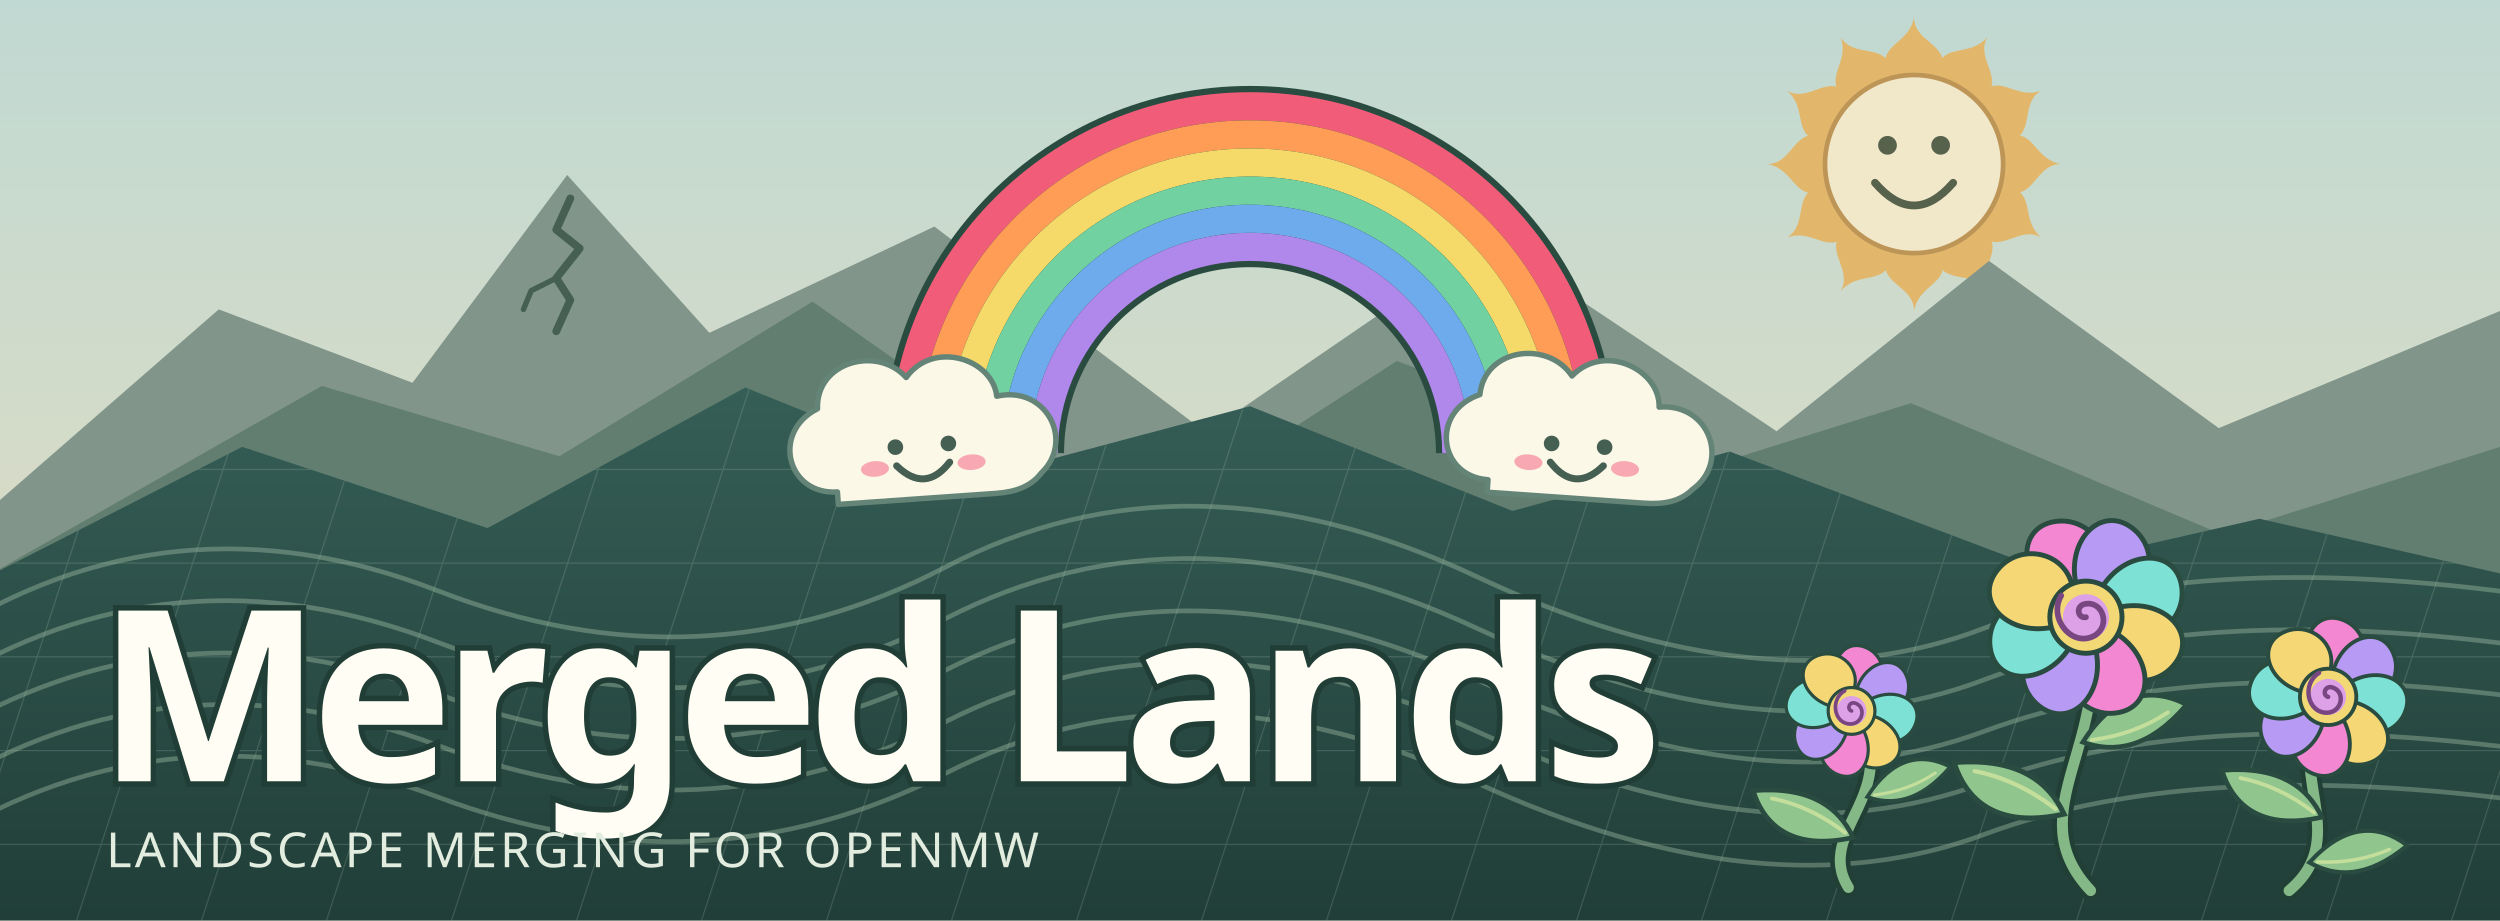
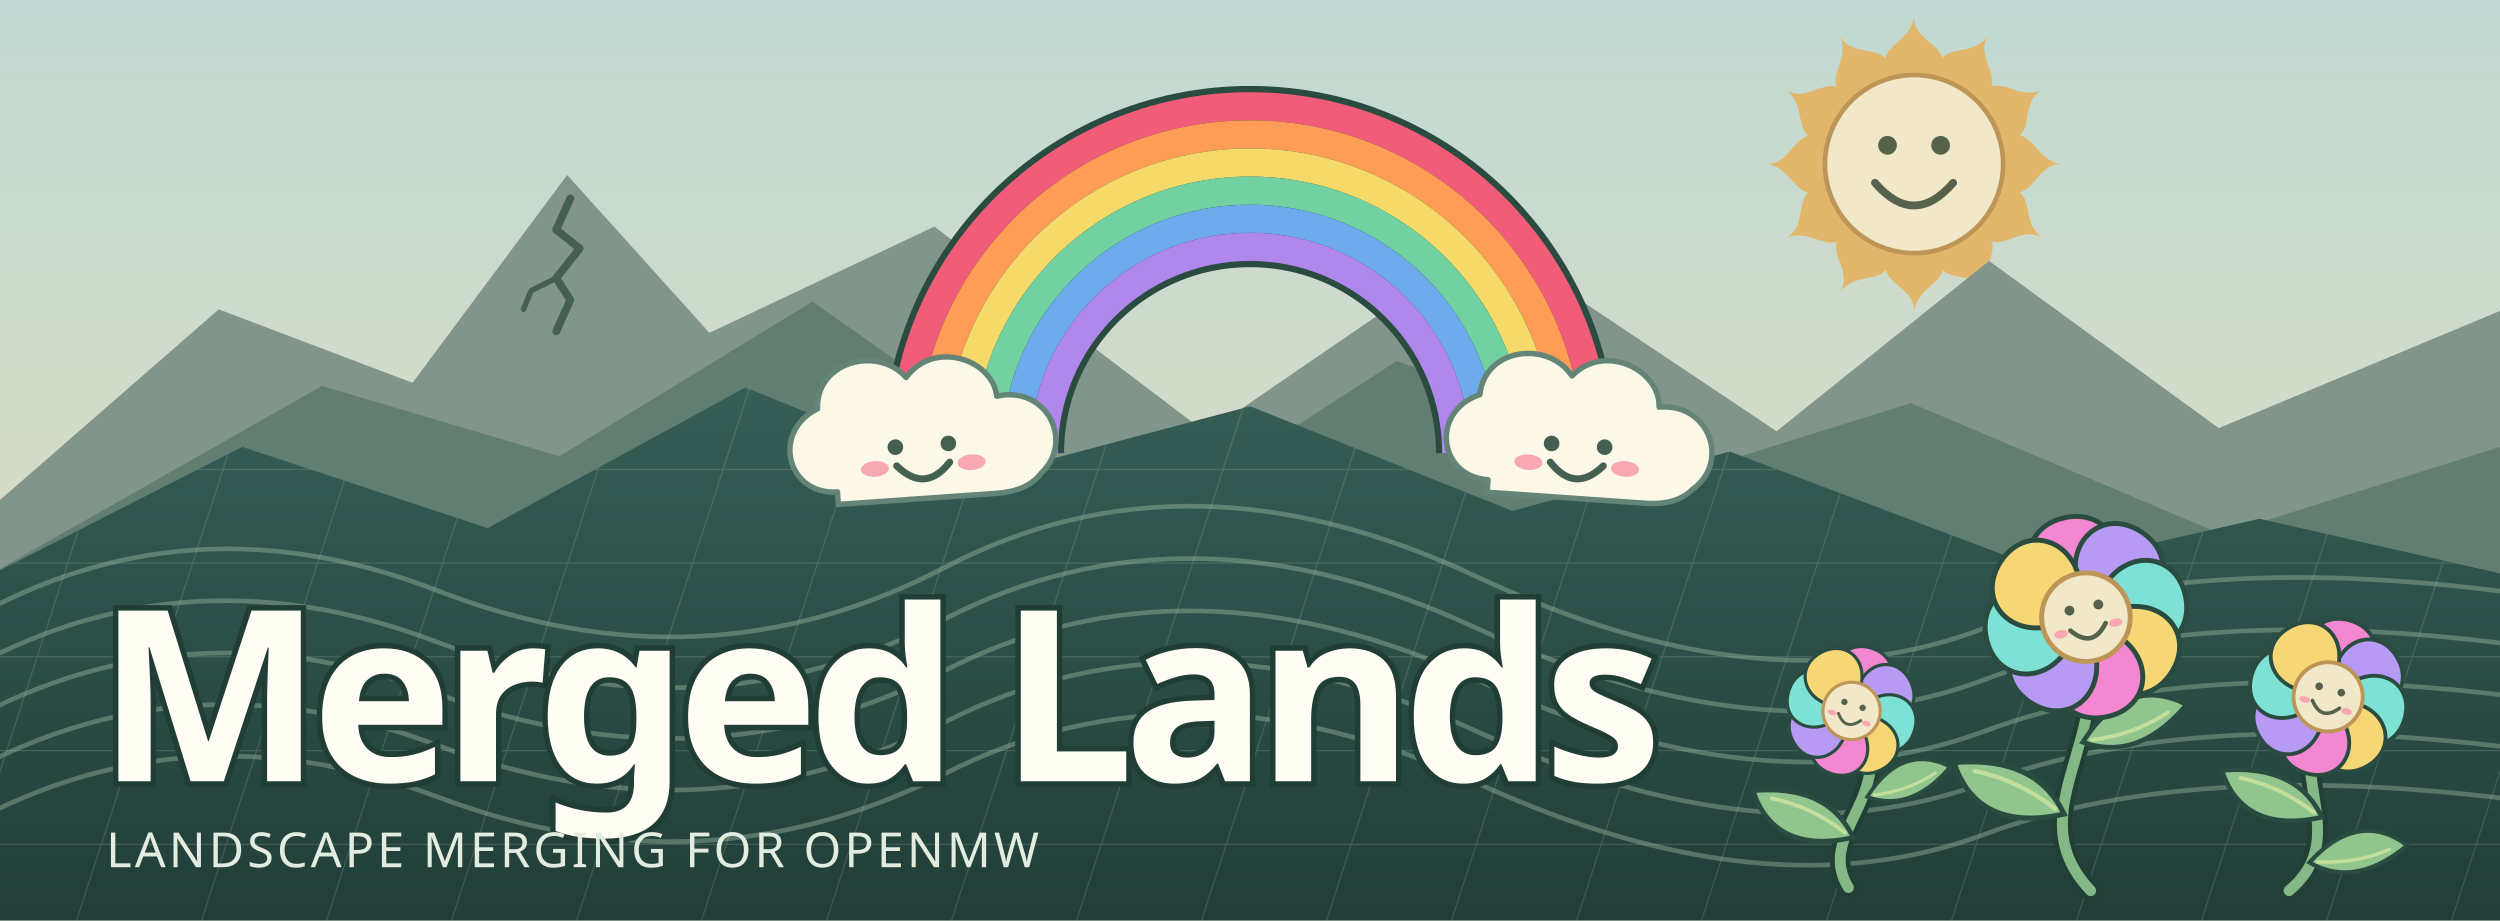
<svg xmlns="http://www.w3.org/2000/svg" width="1600" height="589" viewBox="0 0 1600 589" role="img" aria-labelledby="title description">
  <defs>
    <linearGradient id="sky" x2="0" y2="1">
      <stop stop-color="#c0d9d2" />
      <stop offset="1" stop-color="#e9ddbf" />
    </linearGradient>
    <linearGradient id="land" x2="0" y2="1">
      <stop stop-color="#355e56" />
      <stop offset="1" stop-color="#213e38" />
    </linearGradient>
    <pattern id="grid" width="80" height="60" patternUnits="userSpaceOnUse" patternTransform="skewX(-18)">
      <path d="M80 0H0V60" fill="none" stroke="#cfdec5" stroke-width="1.5" opacity=".18" />
    </pattern>
    <clipPath id="terrain">
      <path d="M0 365 155 286 312 338 477 248 623 307 800 260 968 327 1107 289 1306 364 1446 332 1600 367V589H0Z" />
    </clipPath>
    <path id="sun-flame" d="M-18-61C-22-77-3-77 0-94C0-78 22-77 18-61Z" />
-     <path id="flower-petal" d="M-12-10C-36-29-31-61-8-61C15-61 27-34 12-18L0 0Z" />
+     <path id="flower-petal" d="M-13-12C-37-31-28-62 0-62C28-62 37-31 13-12L0 0Z" />
    <g id="psychedelic-flower" stroke="#294b40" stroke-width="3" stroke-linejoin="round">
      <use href="#flower-petal" fill="#f487d1" />
      <use href="#flower-petal" transform="rotate(45)" fill="#b79af3" />
      <use href="#flower-petal" transform="rotate(90)" fill="#7ee1d5" />
      <use href="#flower-petal" transform="rotate(135)" fill="#f6d775" />
      <use href="#flower-petal" transform="rotate(180)" fill="#f487d1" />
      <use href="#flower-petal" transform="rotate(225)" fill="#b79af3" />
      <use href="#flower-petal" transform="rotate(270)" fill="#7ee1d5" />
      <use href="#flower-petal" transform="rotate(315)" fill="#f6d775" />
-       <circle r="22" fill="#f3d976" />
-       <circle r="14" fill="#dca1e6" stroke="none" />
-       <path d="M0 0C-5 0-5-8 1-8C12-8 14 8 3 12C-12 17-23-4-12-16" fill="none" stroke="#784782" stroke-width="3.5" stroke-linecap="round" />
+       <circle r="27" fill="#f1e7c9" stroke="#bd9557" />
+       <g fill="#f7a8b2" stroke="none">
+         <ellipse cx="-17" cy="7" rx="4.2" ry="2.5" />
+         <ellipse cx="17" cy="7" rx="4.2" ry="2.5" />
+       </g>
+       <g fill="#56624b" stroke="none">
+         <circle cx="-9" cy="-6" r="3" />
+         <circle cx="9" cy="-6" r="3" />
+       </g>
+       <path d="M-11 6Q0 20 11 6" fill="none" stroke="#56624b" stroke-width="2.8" stroke-linecap="round" />
    </g>
    <g id="flower-leaf">
      <path d="M0 0C-36 8-56-5-64-30C-27-33-9-19 0 0Z" fill="currentColor" stroke="#294b40" stroke-width="3" />
      <path d="M-5-3Q-27-20-52-25" fill="none" stroke="#c4de9b" stroke-width="2.5" stroke-linecap="round" />
    </g>
    <g id="happy-cloud">
      <path d="M-56 26C-88 26-96-15-65-28C-64-58-24-66-7-44C12-67 49-52 50-28C82-33 98 4 75 23C68 31 58 34 45 34H-56Z" fill="#fcf8e8" stroke="#638477" stroke-width="3.5" stroke-linejoin="round" />
      <g fill="#f7a8b2">
        <ellipse cx="-31" cy="13" rx="9" ry="5" />
        <ellipse cx="31" cy="13" rx="9" ry="5" />
      </g>
      <g fill="#455f53">
        <circle cx="-17" r="5" />
        <circle cx="17" r="5" />
      </g>
      <path d="M-17 12Q0 31 17 12" fill="none" stroke="#455f53" stroke-width="4.5" stroke-linecap="round" />
    </g>
  </defs>
  <path fill="url(#sky)" d="M0 0h1600v589H0z" />
  <g transform="translate(1225 105)">
    <g fill="#e2b76b">
      <circle r="69" />
      <use href="#sun-flame" />
      <use href="#sun-flame" transform="rotate(30)" />
      <use href="#sun-flame" transform="rotate(60)" />
      <use href="#sun-flame" transform="rotate(90)" />
      <use href="#sun-flame" transform="rotate(120)" />
      <use href="#sun-flame" transform="rotate(150)" />
      <use href="#sun-flame" transform="rotate(180)" />
      <use href="#sun-flame" transform="rotate(210)" />
      <use href="#sun-flame" transform="rotate(240)" />
      <use href="#sun-flame" transform="rotate(270)" />
      <use href="#sun-flame" transform="rotate(300)" />
      <use href="#sun-flame" transform="rotate(330)" />
    </g>
    <circle r="57" fill="#f1e7c9" stroke="#bd9557" stroke-width="3" />
    <g fill="#56624b">
      <circle cx="-17" cy="-12" r="6" />
      <circle cx="17" cy="-12" r="6" />
    </g>
    <path d="M-25 12Q0 41 25 12" fill="none" stroke="#56624b" stroke-width="5" stroke-linecap="round" />
  </g>
  <path d="M0 320 140 198 264 245 363 112 454 213 598 145 772 277 953 153 1137 276 1273 167 1420 274 1600 199V589H0Z" fill="#81958a" />
  <g fill="none" stroke="#455f53" stroke-linecap="round" stroke-linejoin="round">
    <path d="M365 127 356 147 371 159 356 178 365 192 356 212" stroke-width="5" />
    <path d="M356 178 340 186 335 198" stroke-width="3.5" />
  </g>
  <path d="M0 364 206 247 358 292 520 193 727 339 894 231 1082 302 1223 258 1422 342 1600 286V589H0Z" fill="#627e70" />
  <path d="M0 365 155 286 312 338 477 248 623 307 800 260 968 327 1107 289 1306 364 1446 332 1600 367V589H0Z" fill="url(#land)" />
  <g clip-path="url(#terrain)">
    <path fill="url(#grid)" d="M0 210h1600v379H0z" />
    <g fill="none" stroke="#acc7ad" stroke-width="3" opacity=".38">
      <path d="M-40 409Q110 312 280 378T605 363T945 369T1270 402T1640 384" />
      <path d="M-40 440Q110 346 280 411T605 396T945 402T1270 435T1640 417" />
      <path d="M-40 473Q110 380 280 444T605 429T945 435T1270 468T1640 450" />
      <path d="M-40 506Q110 413 280 477T605 462T945 468T1270 501T1640 483" />
      <path d="M-40 539Q110 446 280 510T605 495T945 501T1270 534T1640 516" />
    </g>
  </g>
  <g>
    <g fill="none">
      <path d="M623 290A177 177 0 0 1 977 290" stroke="#294b40" stroke-width="116" />
      <g stroke-width="18">
        <path d="M578 290A222 222 0 0 1 1022 290" stroke="#f15c79" />
        <path d="M596 290A204 204 0 0 1 1004 290" stroke="#ff9c55" />
        <path d="M614 290A186 186 0 0 1 986 290" stroke="#f5da69" />
        <path d="M632 290A168 168 0 0 1 968 290" stroke="#72d1a0" />
        <path d="M650 290A150 150 0 0 1 950 290" stroke="#6dabed" />
        <path d="M668 290A132 132 0 0 1 932 290" stroke="#b087eb" />
      </g>
    </g>
    <use href="#happy-cloud" transform="translate(590 285) rotate(-4)" />
    <use href="#happy-cloud" transform="translate(1010 285) rotate(4)" />
  </g>
  <g>
    <g fill="none" stroke-linecap="round">
      <path d="M1183 568C1160 531 1222 506 1185 455M1338 570C1290 519 1355 474 1335 395M1465 570C1508 534 1457 491 1490 446" stroke="#223f36" stroke-width="13" />
      <path d="M1183 568C1160 531 1222 506 1185 455M1338 570C1290 519 1355 474 1335 395M1465 570C1508 534 1457 491 1490 446" stroke="#84b887" stroke-width="7" />
    </g>
    <g color="#91c58e">
      <use href="#flower-leaf" transform="translate(1186 536)" />
      <use href="#flower-leaf" transform="translate(1195 510) rotate(135) scale(.8)" />
      <use href="#flower-leaf" transform="translate(1321 521) scale(1.1)" />
      <use href="#flower-leaf" transform="translate(1333 475) rotate(135)" />
      <use href="#flower-leaf" transform="translate(1486 523)" />
      <use href="#flower-leaf" transform="translate(1478 552) rotate(145) scale(.9)" />
    </g>
    <use href="#psychedelic-flower" transform="translate(1185 455) rotate(18) scale(.68)" />
    <use href="#psychedelic-flower" transform="translate(1335 395) rotate(-12) scale(1.05)" />
    <use href="#psychedelic-flower" transform="translate(1490 446) rotate(16) scale(.82)" />
  </g>
  <text x="62" y="500" fill="#fffdf4" stroke="#203d36" stroke-width="7" paint-order="stroke" font-family="system-ui, sans-serif" font-size="153" font-weight="900" letter-spacing="-7">Merged Lands</text>
  <text x="68" y="555" fill="#e2ecdf" font-family="system-ui, sans-serif" font-size="31" letter-spacing="2">LANDSCAPE MERGING FOR OPENMW</text>
</svg>
